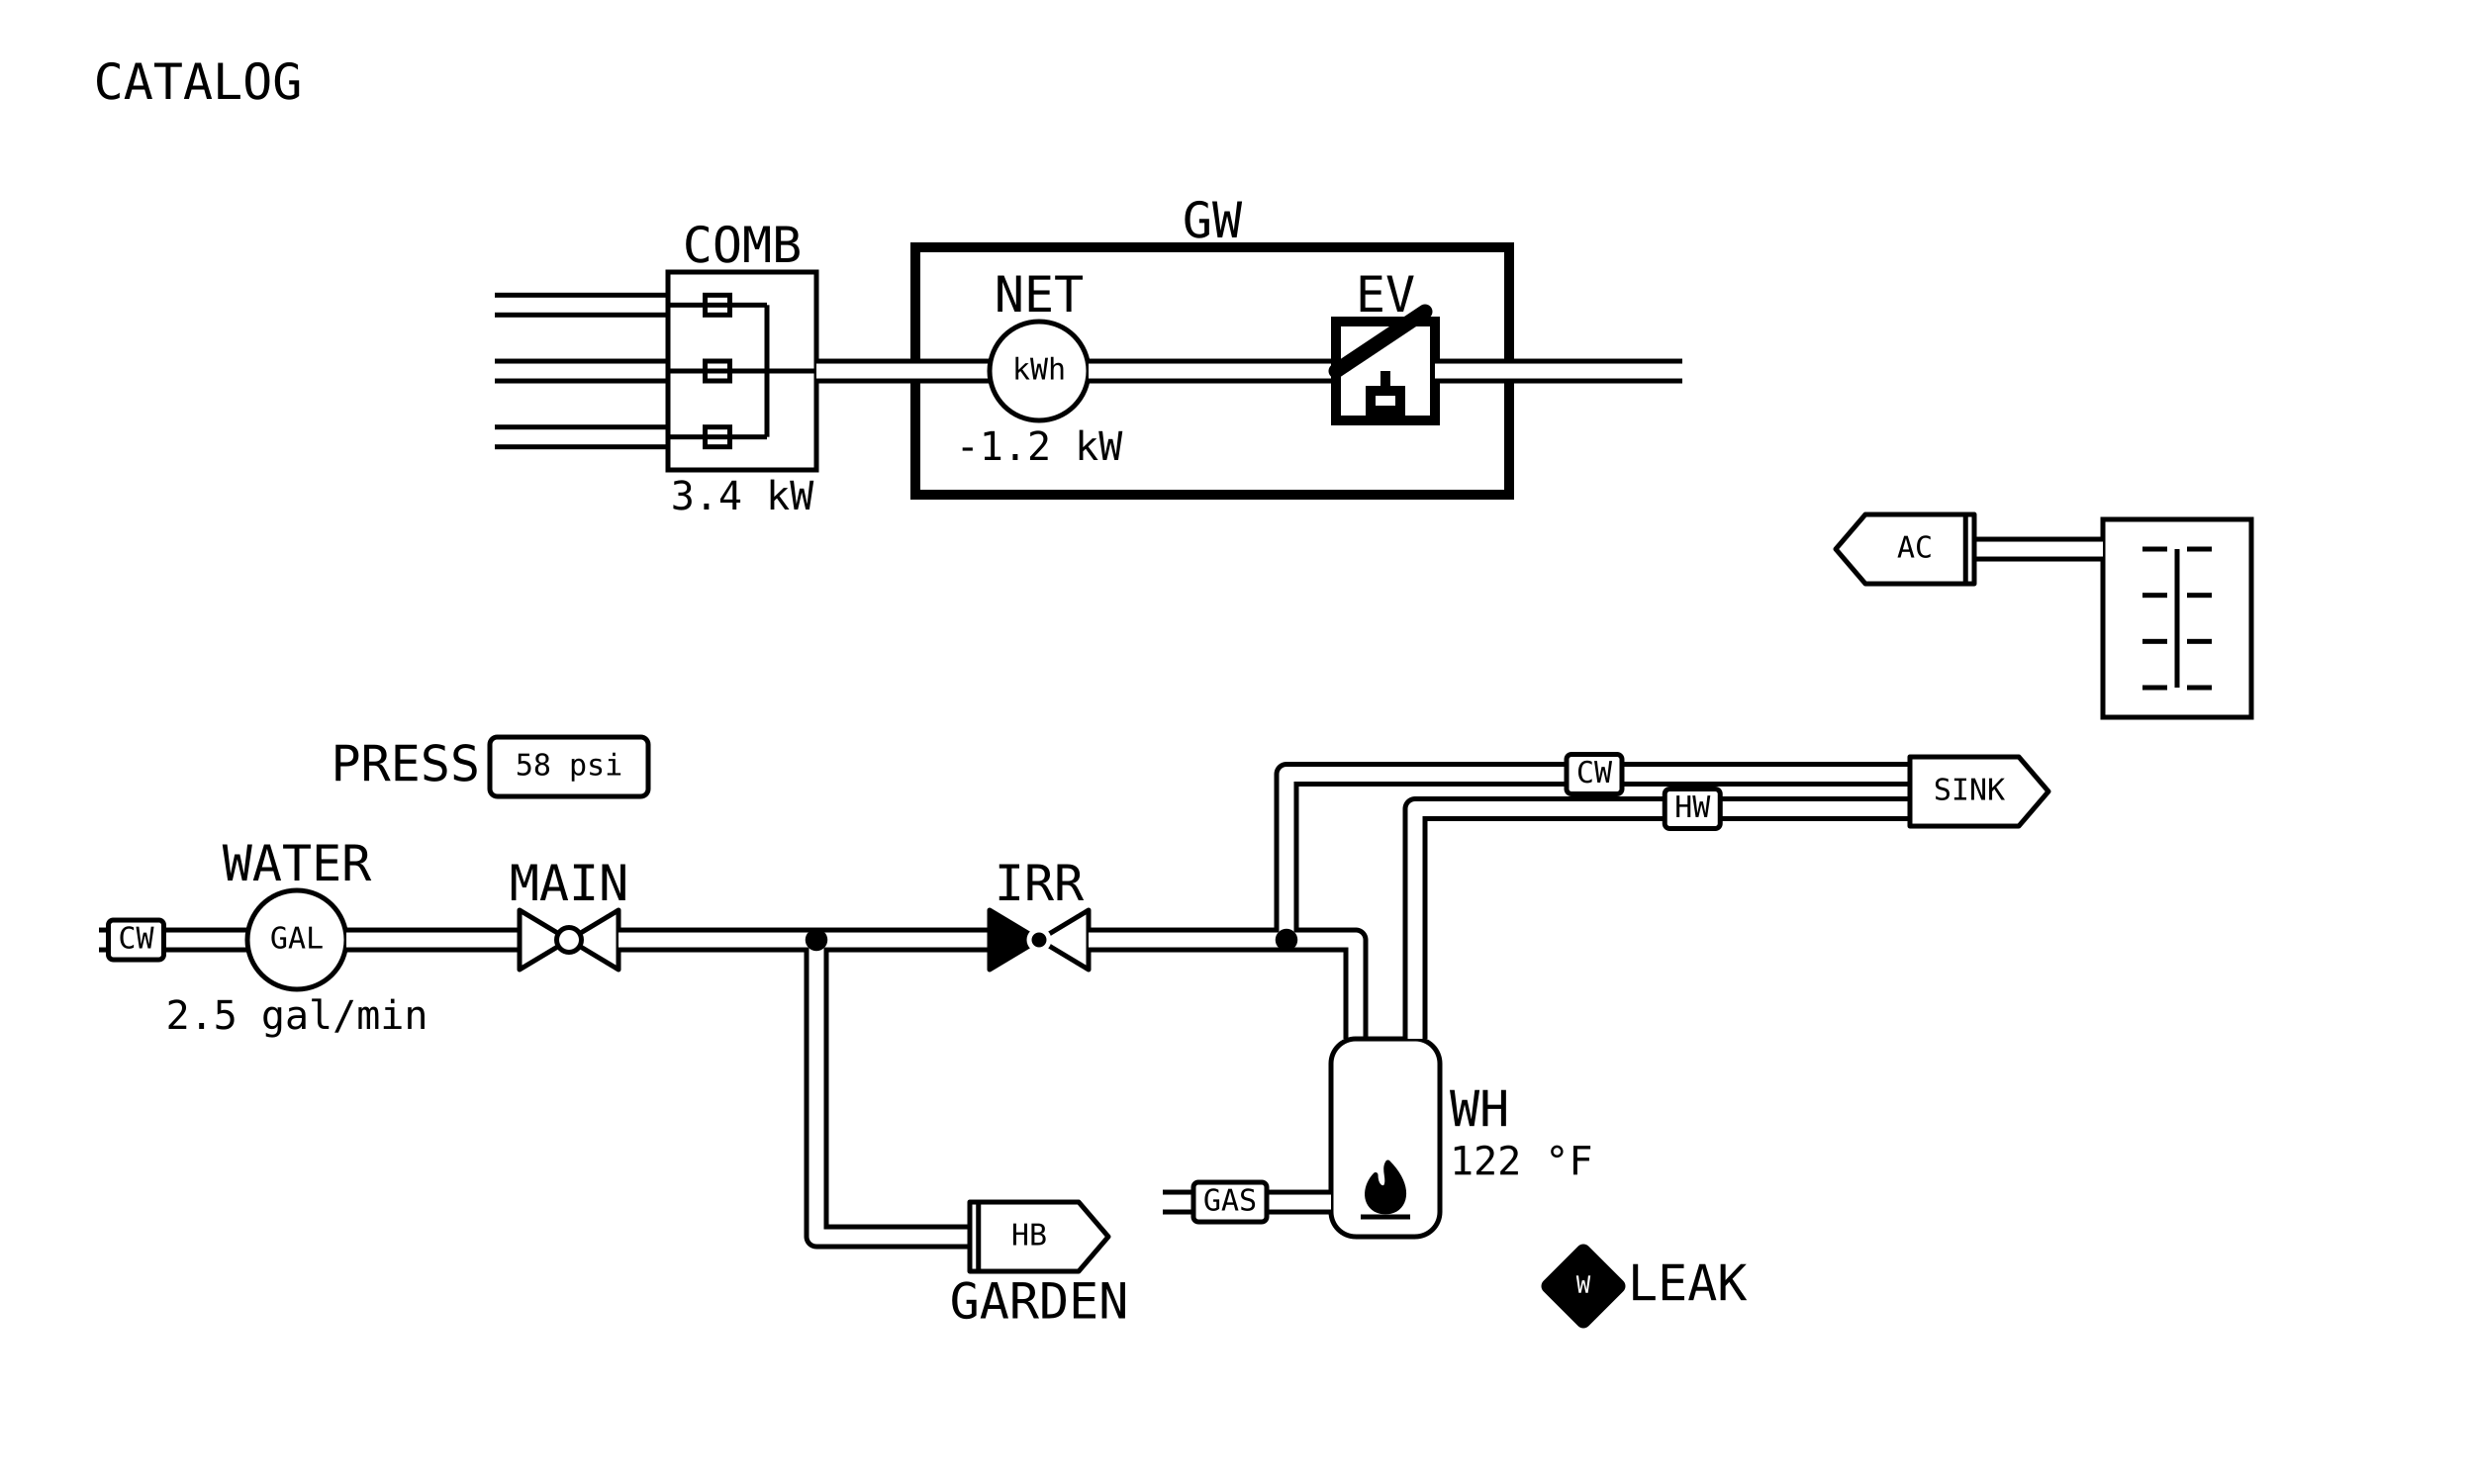
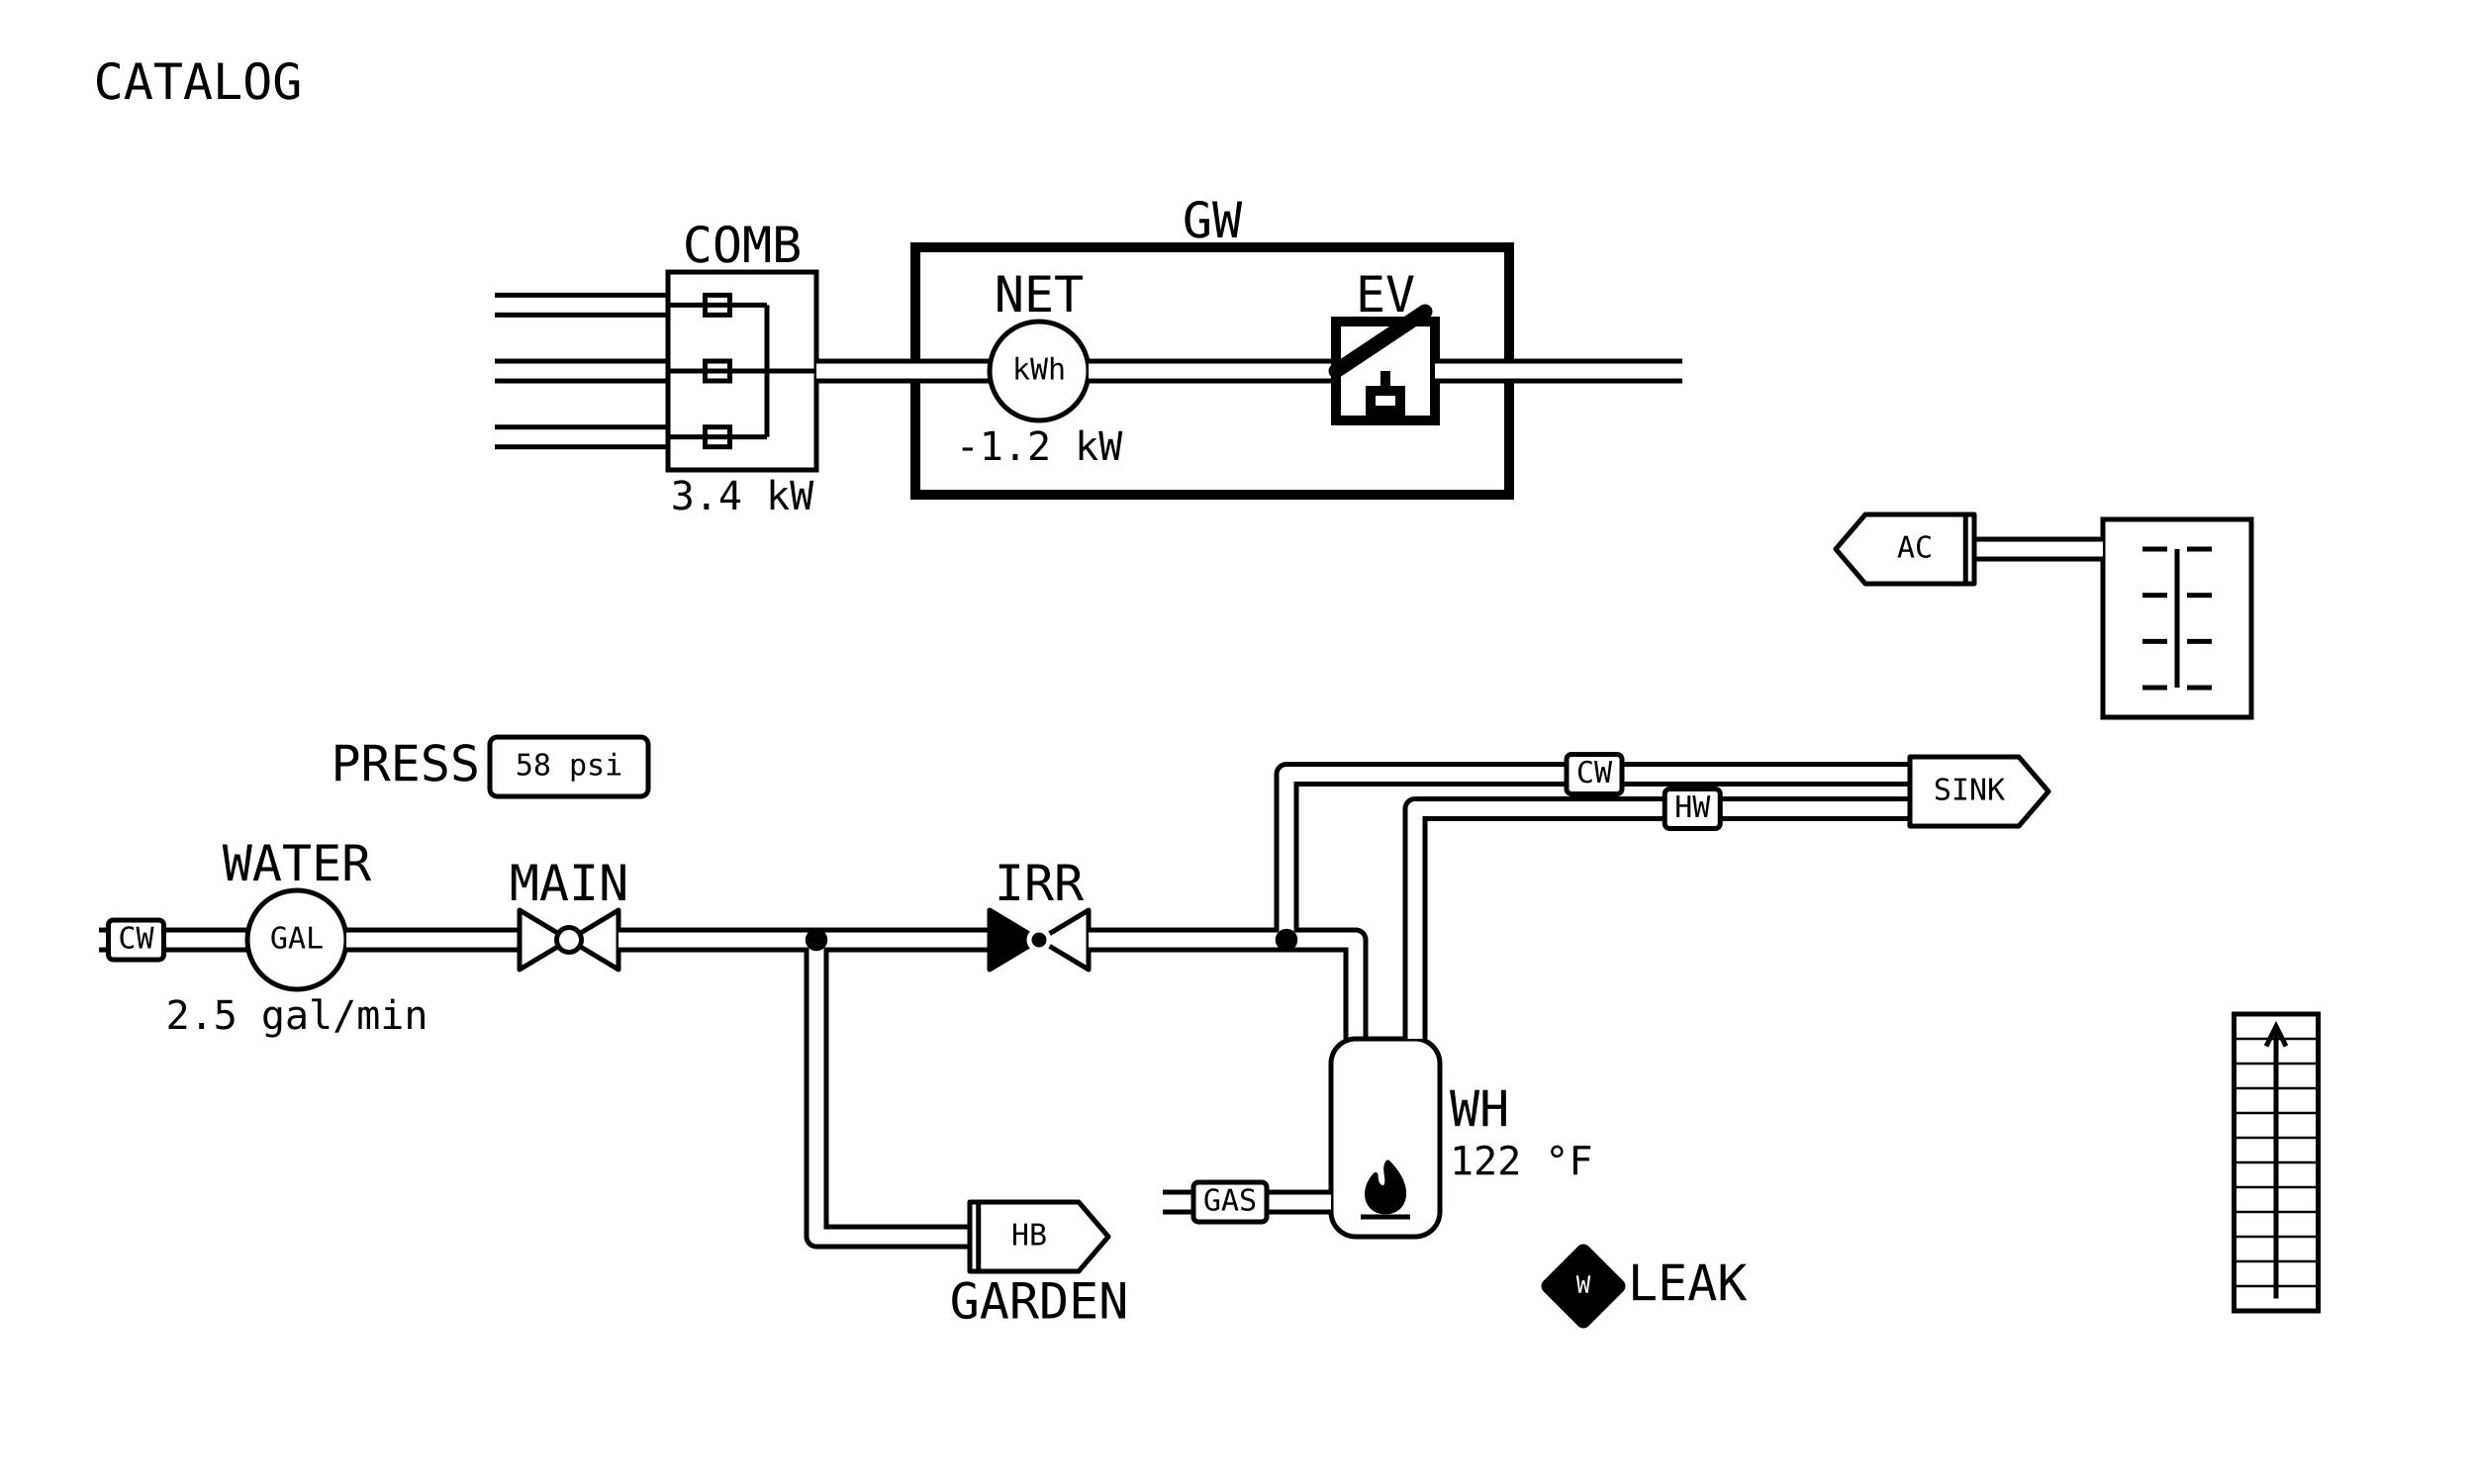
<svg xmlns="http://www.w3.org/2000/svg" viewBox="0 0 1000 600" width="1280" height="768" data-page="catalog" data-theme="eink_mono">
  <rect x="0" y="0" width="1000" height="600" fill="#ffffff" />
  <g id="cabinet">
    <rect x="370" y="100" width="240" height="100" fill="none" stroke="#000000" stroke-width="4" />
    <text x="490" y="96" text-anchor="middle" font-family="DejaVu Sans Mono, monospace" font-size="20" fill="#000000">GW</text>
  </g>
  <g id="casings">
    <g data-for="branch_a">
      <polyline points="200,123.33 200,123.33 270,123.33" fill="none" stroke="#000000" stroke-width="10" stroke-linejoin="round" />
    </g>
    <g data-for="branch_b">
      <polyline points="200,150 270,150" fill="none" stroke="#000000" stroke-width="10" stroke-linejoin="round" />
    </g>
    <g data-for="branch_c">
      <polyline points="200,176.67 200,176.67 270,176.67" fill="none" stroke="#000000" stroke-width="10" stroke-linejoin="round" />
    </g>
    <g data-for="to_meter">
      <polyline points="330,150 400,150" fill="none" stroke="#000000" stroke-width="10" stroke-linejoin="round" />
    </g>
    <g data-for="to_circuit">
      <polyline points="440,150 540,150" fill="none" stroke="#000000" stroke-width="10" stroke-linejoin="round" />
    </g>
    <g data-for="to_load">
      <polyline points="580,150 680,150" fill="none" stroke="#000000" stroke-width="10" stroke-linejoin="round" />
    </g>
    <g data-for="to_condenser">
      <polyline points="850,222 798,222" fill="none" stroke="#000000" stroke-width="10" stroke-linejoin="round" />
    </g>
    <g data-for="service">
      <polyline points="40,380 100,380" fill="none" stroke="#000000" stroke-width="10" stroke-linejoin="round" />
    </g>
    <g data-for="to_main">
      <polyline points="140,380 210,380" fill="none" stroke="#000000" stroke-width="10" stroke-linejoin="round" />
    </g>
    <g data-for="to_branch">
      <polyline points="250,380 330,380" fill="none" stroke="#000000" stroke-width="10" stroke-linejoin="round" />
    </g>
    <g data-for="to_irrigation">
      <polyline points="330,380 400,380" fill="none" stroke="#000000" stroke-width="10" stroke-linejoin="round" />
    </g>
    <g data-for="to_tee">
      <polyline points="440,380 520,380" fill="none" stroke="#000000" stroke-width="10" stroke-linejoin="round" />
    </g>
    <g data-for="to_heater">
      <polyline points="520,380 548,380 548,420" fill="none" stroke="#000000" stroke-width="10" stroke-linejoin="round" />
    </g>
    <g data-for="to_sink">
      <polyline points="520,380 520,313 772,313" fill="none" stroke="#000000" stroke-width="10" stroke-linejoin="round" />
    </g>
    <g data-for="gas">
      <polyline points="470,486 538,486" fill="none" stroke="#000000" stroke-width="10" stroke-linejoin="round" />
    </g>
    <g data-for="hot">
      <polyline points="572,420 572,327 772,327" fill="none" stroke="#000000" stroke-width="10" stroke-linejoin="round" />
    </g>
    <g data-for="to_garden">
      <polyline points="330,380 330,500 392,500" fill="none" stroke="#000000" stroke-width="10" stroke-linejoin="round" />
    </g>
  </g>
  <g id="title">
    <text x="80" y="40" text-anchor="middle" font-family="DejaVu Sans Mono, monospace" font-size="20" fill="#000000">CATALOG</text>
  </g>
  <g id="branch_a">
    <polyline points="200,123.33 200,123.33 270,123.33" fill="none" stroke="#ffffff" stroke-width="6" stroke-linejoin="round" />
  </g>
  <g id="branch_b">
    <polyline points="200,150 270,150" fill="none" stroke="#ffffff" stroke-width="6" stroke-linejoin="round" />
  </g>
  <g id="branch_c">
    <polyline points="200,176.67 200,176.67 270,176.67" fill="none" stroke="#ffffff" stroke-width="6" stroke-linejoin="round" />
  </g>
  <g id="combiner">
    <rect x="270" y="110" width="60" height="80" fill="none" stroke="#000000" stroke-width="2" />
    <line x1="270" y1="123.33" x2="310" y2="123.33" stroke="#000000" stroke-width="2" />
    <rect x="285" y="119.33" width="10" height="8" fill="none" stroke="#000000" stroke-width="2" />
    <line x1="270" y1="150" x2="310" y2="150" stroke="#000000" stroke-width="2" />
    <rect x="285" y="146" width="10" height="8" fill="none" stroke="#000000" stroke-width="2" />
    <line x1="270" y1="176.67" x2="310" y2="176.67" stroke="#000000" stroke-width="2" />
    <rect x="285" y="172.67" width="10" height="8" fill="none" stroke="#000000" stroke-width="2" />
    <line x1="310" y1="123.33" x2="310" y2="176.67" stroke="#000000" stroke-width="2" />
    <line x1="310" y1="150" x2="330" y2="150" stroke="#000000" stroke-width="2" />
    <text x="300" y="106" text-anchor="middle" font-family="DejaVu Sans Mono, monospace" font-size="20" fill="#000000">COMB</text>
    <text x="300" y="206" text-anchor="middle" font-family="DejaVu Sans Mono, monospace" font-size="16" fill="#000000">3.4 kW</text>
  </g>
  <g id="to_meter">
    <polyline points="330,150 400,150" fill="none" stroke="#ffffff" stroke-width="6" stroke-linejoin="round" />
  </g>
  <g id="net_meter">
    <circle cx="420" cy="150" r="20" fill="none" stroke="#000000" stroke-width="2" />
    <text x="420" y="150" text-anchor="middle" dominant-baseline="middle" font-family="DejaVu Sans Mono, monospace" font-size="12" fill="#000000">kWh</text>
    <text x="420" y="126" text-anchor="middle" font-family="DejaVu Sans Mono, monospace" font-size="20" fill="#000000">NET</text>
    <text x="420" y="186" text-anchor="middle" font-family="DejaVu Sans Mono, monospace" font-size="16" fill="#000000">-1.2 kW</text>
  </g>
  <g id="to_circuit">
    <polyline points="440,150 540,150" fill="none" stroke="#ffffff" stroke-width="6" stroke-linejoin="round" />
  </g>
  <g id="ev_circuit">
    <g>
      <rect x="540" y="130" width="40" height="40" fill="none" stroke="#000000" stroke-width="4" />
      <line x1="540" y1="150" x2="576" y2="126" stroke="#000000" stroke-width="6" stroke-linecap="round" />
      <line x1="560" y1="150" x2="560" y2="158" stroke="#000000" stroke-width="4" />
      <rect x="554" y="158" width="12" height="8" fill="none" stroke="#000000" stroke-width="4" />
    </g>
    <text x="560" y="126" text-anchor="middle" font-family="DejaVu Sans Mono, monospace" font-size="20" fill="#000000">EV</text>
  </g>
  <g id="to_load">
    <polyline points="580,150 680,150" fill="none" stroke="#ffffff" stroke-width="6" stroke-linejoin="round" />
  </g>
  <g id="panel">
    <rect x="850" y="210" width="60" height="80" fill="none" stroke="#000000" stroke-width="2" />
    <line x1="880" y1="222" x2="880" y2="278" stroke="#000000" stroke-width="2" />
    <line x1="866" y1="222" x2="876" y2="222" stroke="#000000" stroke-width="2" />
    <line x1="884" y1="222" x2="894" y2="222" stroke="#000000" stroke-width="2" />
    <line x1="866" y1="240.67" x2="876" y2="240.67" stroke="#000000" stroke-width="2" />
    <line x1="884" y1="240.67" x2="894" y2="240.67" stroke="#000000" stroke-width="2" />
    <line x1="866" y1="259.33" x2="876" y2="259.33" stroke="#000000" stroke-width="2" />
    <line x1="884" y1="259.33" x2="894" y2="259.33" stroke="#000000" stroke-width="2" />
    <line x1="866" y1="278" x2="876" y2="278" stroke="#000000" stroke-width="2" />
    <line x1="884" y1="278" x2="894" y2="278" stroke="#000000" stroke-width="2" />
  </g>
  <g id="to_condenser">
    <polyline points="850,222 798,222" fill="none" stroke="#ffffff" stroke-width="6" stroke-linejoin="round" />
  </g>
  <g id="condenser">
    <polygon points="798,208 754,208 742,222 754,236 798,236" fill="none" stroke-linejoin="round" stroke="#000000" stroke-width="2" />
    <line x1="794.5" y1="208" x2="794.5" y2="236" stroke="#000000" stroke-width="2" />
    <text x="774" y="222" text-anchor="middle" dominant-baseline="middle" font-family="DejaVu Sans Mono, monospace" font-size="12" fill="#000000">AC</text>
  </g>
  <g id="service">
    <polyline points="40,380 100,380" fill="none" stroke="#ffffff" stroke-width="6" stroke-linejoin="round" />
    <rect x="43.8" y="372" width="22.4" height="16" rx="2" fill="#ffffff" stroke="#000000" stroke-width="2" />
    <text x="55" y="380" text-anchor="middle" dominant-baseline="middle" font-family="DejaVu Sans Mono, monospace" font-size="12" fill="#000000">CW</text>
  </g>
  <g id="water_meter">
    <circle cx="120" cy="380" r="20" fill="none" stroke="#000000" stroke-width="2" />
    <text x="120" y="380" text-anchor="middle" dominant-baseline="middle" font-family="DejaVu Sans Mono, monospace" font-size="12" fill="#000000">GAL</text>
    <text x="120" y="356" text-anchor="middle" font-family="DejaVu Sans Mono, monospace" font-size="20" fill="#000000">WATER</text>
    <text x="120" y="416" text-anchor="middle" font-family="DejaVu Sans Mono, monospace" font-size="16" fill="#000000">2.5 gal/min</text>
  </g>
  <g id="to_main">
    <polyline points="140,380 210,380" fill="none" stroke="#ffffff" stroke-width="6" stroke-linejoin="round" />
  </g>
  <g id="main_valve">
    <g>
      <polygon points="210,368 210,392 230,380" fill="none" stroke-linejoin="round" stroke="#000000" stroke-width="2" />
      <polygon points="250,368 250,392 230,380" fill="none" stroke-linejoin="round" stroke="#000000" stroke-width="2" />
      <circle cx="230" cy="380" r="5" fill="#ffffff" stroke="#000000" stroke-width="2" />
    </g>
    <text x="230" y="364" text-anchor="middle" font-family="DejaVu Sans Mono, monospace" font-size="20" fill="#000000">MAIN</text>
  </g>
  <g id="to_branch">
    <polyline points="250,380 330,380" fill="none" stroke="#ffffff" stroke-width="6" stroke-linejoin="round" />
  </g>
  <g id="to_irrigation">
    <polyline points="330,380 400,380" fill="none" stroke="#ffffff" stroke-width="6" stroke-linejoin="round" />
  </g>
  <g id="irrigation">
    <g>
      <polygon points="400,368 400,392 420,380" fill="#000000" stroke-linejoin="round" stroke="#000000" stroke-width="2" />
      <polygon points="440,368 440,392 420,380" fill="none" stroke-linejoin="round" stroke="#000000" stroke-width="2" />
      <circle cx="420" cy="380" r="4" fill="#000000" stroke="#ffffff" stroke-width="2" />
    </g>
    <text x="420" y="364" text-anchor="middle" font-family="DejaVu Sans Mono, monospace" font-size="20" fill="#000000">IRR</text>
  </g>
  <g id="to_tee">
    <polyline points="440,380 520,380" fill="none" stroke="#ffffff" stroke-width="6" stroke-linejoin="round" />
  </g>
  <g id="to_heater">
    <polyline points="520,380 548,380 548,420" fill="none" stroke="#ffffff" stroke-width="6" stroke-linejoin="round" />
  </g>
  <g id="to_sink">
    <polyline points="520,380 520,313 772,313" fill="none" stroke="#ffffff" stroke-width="6" stroke-linejoin="round" />
    <rect x="633.2" y="305" width="22.4" height="16" rx="2" fill="#ffffff" stroke="#000000" stroke-width="2" />
    <text x="644.4" y="313" text-anchor="middle" dominant-baseline="middle" font-family="DejaVu Sans Mono, monospace" font-size="12" fill="#000000">CW</text>
  </g>
  <g id="heater">
    <rect x="538" y="420" width="44" height="80" rx="10" fill="none" stroke="#000000" stroke-width="2" />
    <path d="M561 470 C569 478 569 486 564 489 Q560 491 556 489 C551 486 552 479 556 475 C556 479 558 481 560 480 C562 477 559 473 561 470 Z" fill="#000000" stroke-linejoin="round" stroke="#000000" stroke-width="2" />
    <line x1="550" y1="492" x2="570" y2="492" stroke="#000000" stroke-width="2" />
    <text x="586" y="449.6" text-anchor="start" dominant-baseline="middle" font-family="DejaVu Sans Mono, monospace" font-size="20" fill="#000000">WH</text>
    <text x="586" y="470.4" text-anchor="start" dominant-baseline="middle" font-family="DejaVu Sans Mono, monospace" font-size="16" fill="#000000">122 °F</text>
  </g>
  <g id="gas">
    <polyline points="470,486 538,486" fill="none" stroke="#ffffff" stroke-width="6" stroke-linejoin="round" />
    <rect x="482.4" y="478" width="29.6" height="16" rx="2" fill="#ffffff" stroke="#000000" stroke-width="2" />
    <text x="497.2" y="486" text-anchor="middle" dominant-baseline="middle" font-family="DejaVu Sans Mono, monospace" font-size="12" fill="#000000">GAS</text>
  </g>
  <g id="hot">
    <polyline points="572,420 572,327 772,327" fill="none" stroke="#ffffff" stroke-width="6" stroke-linejoin="round" />
    <rect x="672.9" y="319" width="22.4" height="16" rx="2" fill="#ffffff" stroke="#000000" stroke-width="2" />
    <text x="684.1" y="327" text-anchor="middle" dominant-baseline="middle" font-family="DejaVu Sans Mono, monospace" font-size="12" fill="#000000">HW</text>
  </g>
  <g id="to_garden">
    <polyline points="330,380 330,500 392,500" fill="none" stroke="#ffffff" stroke-width="6" stroke-linejoin="round" />
  </g>
  <g id="garden">
    <polygon points="392,486 436,486 448,500 436,514 392,514" fill="none" stroke-linejoin="round" stroke="#000000" stroke-width="2" />
    <line x1="395.5" y1="486" x2="395.5" y2="514" stroke="#000000" stroke-width="2" />
    <text x="416" y="500" text-anchor="middle" dominant-baseline="middle" font-family="DejaVu Sans Mono, monospace" font-size="12" fill="#000000">HB</text>
    <text x="420" y="533" text-anchor="middle" font-family="DejaVu Sans Mono, monospace" font-size="20" fill="#000000">GARDEN</text>
  </g>
  <g id="sink">
    <polygon points="772,306 816,306 828,320 816,334 772,334" fill="none" stroke-linejoin="round" stroke="#000000" stroke-width="2" />
    <text x="796" y="320" text-anchor="middle" dominant-baseline="middle" font-family="DejaVu Sans Mono, monospace" font-size="12" fill="#000000">SINK</text>
  </g>
  <g id="pressure">
    <rect x="198" y="298" width="64" height="24" rx="3" fill="none" stroke="#000000" stroke-width="2" />
    <text x="230" y="310" text-anchor="middle" dominant-baseline="middle" font-family="DejaVu Sans Mono, monospace" font-size="12" fill="#000000">58 psi</text>
    <text x="194" y="310" text-anchor="end" dominant-baseline="middle" font-family="DejaVu Sans Mono, monospace" font-size="20" fill="#000000">PRESS</text>
  </g>
  <g id="leak_basement">
    <polygon points="640,506 654,520 640,534 626,520" fill="#000000" stroke-linejoin="round" stroke="#000000" stroke-width="6" />
    <text x="640" y="520" text-anchor="middle" dominant-baseline="middle" font-family="DejaVu Sans Mono, monospace" font-size="9.6" fill="#ffffff">W</text>
    <text x="658" y="520" text-anchor="start" dominant-baseline="middle" font-family="DejaVu Sans Mono, monospace" font-size="20" fill="#000000">LEAK</text>
  </g>
+   <g id="stairs">
+     <rect x="903" y="410" width="34" height="120" fill="none" stroke="#000000" stroke-width="2" />
+     <line x1="903" y1="420" x2="937" y2="420" stroke="#000000" stroke-width="1" />
+     <line x1="903" y1="430" x2="937" y2="430" stroke="#000000" stroke-width="1" />
+     <line x1="903" y1="440" x2="937" y2="440" stroke="#000000" stroke-width="1" />
+     <line x1="903" y1="450" x2="937" y2="450" stroke="#000000" stroke-width="1" />
+     <line x1="903" y1="460" x2="937" y2="460" stroke="#000000" stroke-width="1" />
+     <line x1="903" y1="470" x2="937" y2="470" stroke="#000000" stroke-width="1" />
+     <line x1="903" y1="480" x2="937" y2="480" stroke="#000000" stroke-width="1" />
+     <line x1="903" y1="490" x2="937" y2="490" stroke="#000000" stroke-width="1" />
+     <line x1="903" y1="500" x2="937" y2="500" stroke="#000000" stroke-width="1" />
+     <line x1="903" y1="510" x2="937" y2="510" stroke="#000000" stroke-width="1" />
+     <line x1="903" y1="520" x2="937" y2="520" stroke="#000000" stroke-width="1" />
+     <line x1="920" y1="525" x2="920" y2="415" stroke="#000000" stroke-width="2" />
+     <polyline points="916,423 920,415 924,423" fill="none" stroke-linejoin="miter" stroke="#000000" stroke-width="2" />
+   </g>
  <g id="branch">
    <circle cx="330" cy="380" r="4.5" fill="#000000" />
  </g>
  <g id="tee">
    <circle cx="520" cy="380" r="4.5" fill="#000000" />
  </g>
</svg>
